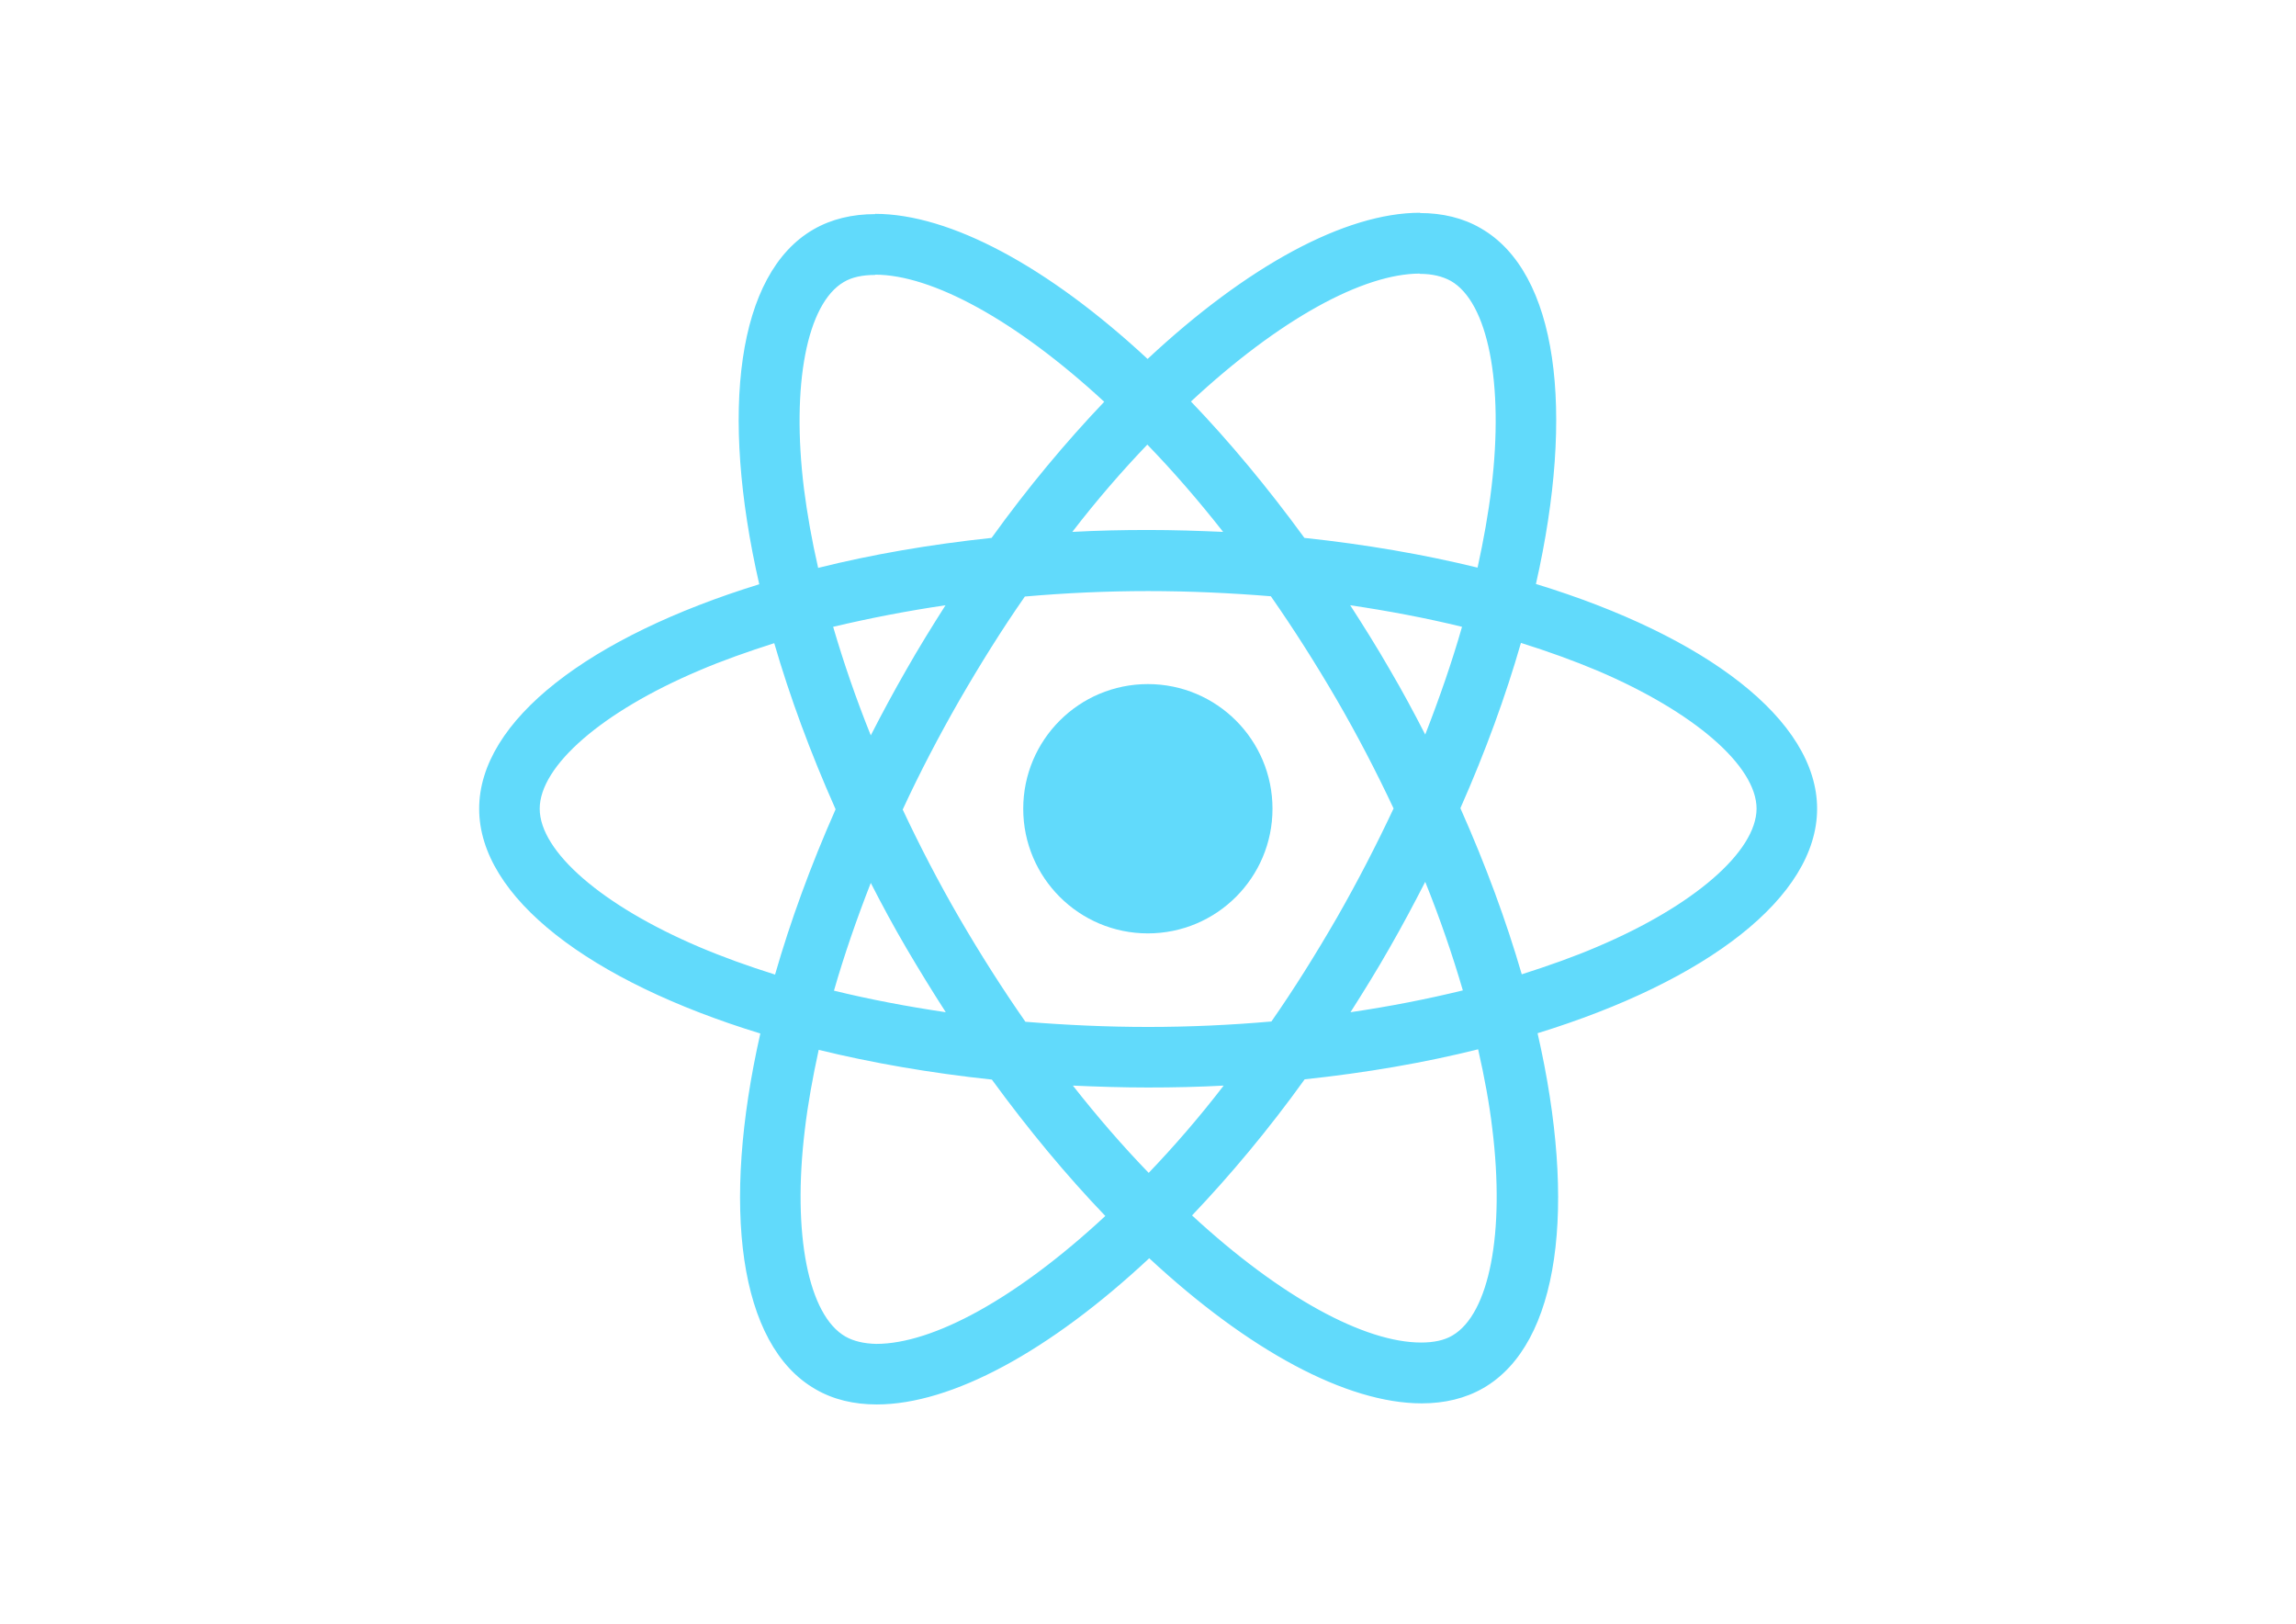
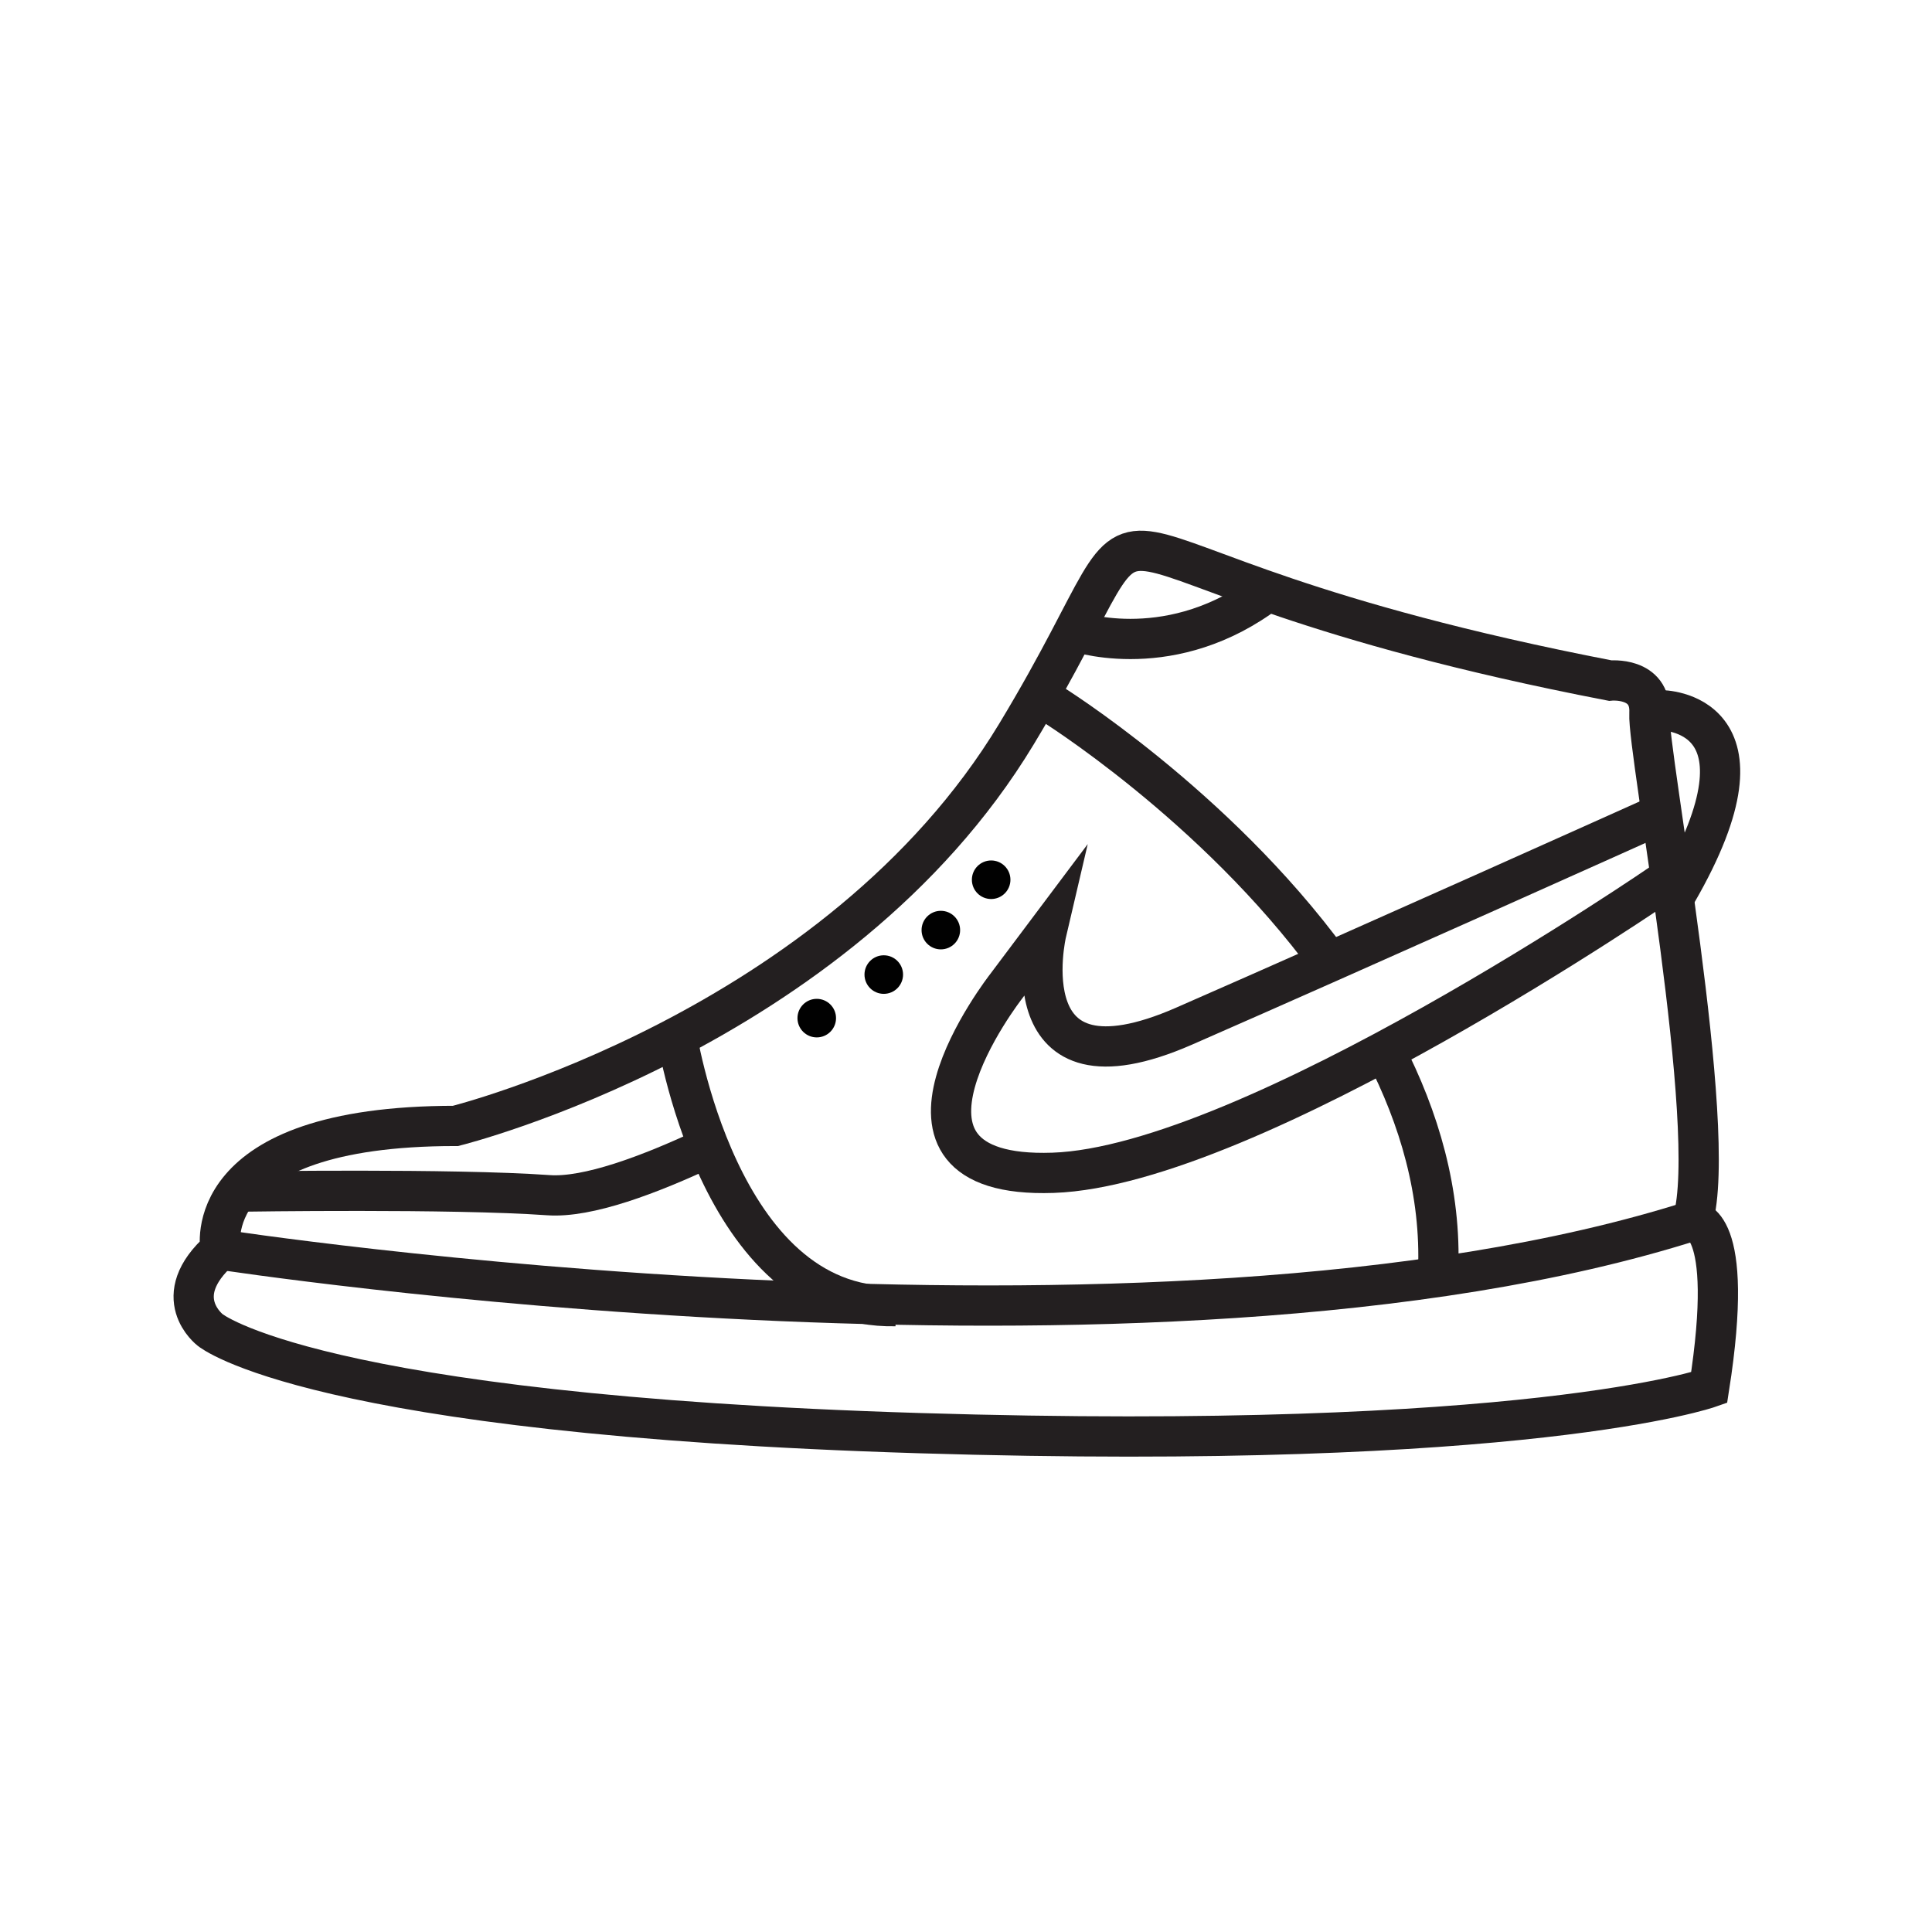
- <svg xmlns="http://www.w3.org/2000/svg" viewBox="0 0 841.9 595.3">
-   <g fill="#61DAFB">
-     <path d="M666.3 296.5c0-32.5-40.7-63.3-103.1-82.4 14.4-63.6 8-114.2-20.2-130.4-6.5-3.8-14.1-5.6-22.4-5.6v22.3c4.6 0 8.3.9 11.4 2.6 13.6 7.8 19.5 37.5 14.9 75.7-1.1 9.4-2.9 19.3-5.1 29.4-19.6-4.8-41-8.5-63.5-10.9-13.5-18.5-27.5-35.3-41.6-50 32.6-30.3 63.2-46.9 84-46.9V78c-27.5 0-63.5 19.6-99.9 53.6-36.4-33.8-72.4-53.2-99.9-53.2v22.3c20.7 0 51.4 16.5 84 46.6-14 14.7-28 31.4-41.3 49.9-22.6 2.4-44 6.1-63.6 11-2.3-10-4-19.7-5.2-29-4.7-38.2 1.1-67.9 14.6-75.8 3-1.8 6.9-2.6 11.5-2.6V78.5c-8.4 0-16 1.8-22.6 5.6-28.1 16.2-34.4 66.7-19.9 130.1-62.2 19.2-102.7 49.9-102.7 82.3 0 32.5 40.7 63.3 103.1 82.4-14.4 63.6-8 114.2 20.2 130.4 6.5 3.8 14.1 5.6 22.5 5.6 27.5 0 63.5-19.6 99.9-53.6 36.4 33.8 72.4 53.2 99.9 53.2 8.4 0 16-1.8 22.6-5.6 28.1-16.2 34.4-66.7 19.9-130.1 62-19.1 102.5-49.9 102.5-82.3zm-130.2-66.7c-3.7 12.9-8.3 26.2-13.5 39.5-4.1-8-8.4-16-13.1-24-4.6-8-9.5-15.8-14.4-23.4 14.2 2.1 27.9 4.7 41 7.9zm-45.8 106.5c-7.8 13.5-15.8 26.3-24.1 38.2-14.9 1.3-30 2-45.2 2-15.1 0-30.2-.7-45-1.9-8.3-11.9-16.4-24.6-24.2-38-7.6-13.1-14.5-26.4-20.8-39.8 6.2-13.4 13.2-26.8 20.7-39.9 7.8-13.5 15.8-26.3 24.1-38.2 14.9-1.3 30-2 45.2-2 15.1 0 30.2.7 45 1.9 8.3 11.9 16.4 24.6 24.2 38 7.6 13.1 14.5 26.4 20.8 39.8-6.3 13.4-13.2 26.8-20.7 39.9zm32.3-13c5.4 13.4 10 26.8 13.8 39.8-13.1 3.2-26.9 5.9-41.2 8 4.9-7.7 9.8-15.6 14.4-23.7 4.6-8 8.9-16.1 13-24.1zM421.2 430c-9.3-9.6-18.6-20.3-27.8-32 9 .4 18.2.7 27.5.7 9.4 0 18.7-.2 27.8-.7-9 11.7-18.3 22.4-27.5 32zm-74.4-58.9c-14.2-2.1-27.9-4.7-41-7.9 3.7-12.9 8.3-26.2 13.5-39.5 4.1 8 8.4 16 13.1 24 4.7 8 9.5 15.8 14.4 23.4zM420.7 163c9.3 9.6 18.6 20.3 27.8 32-9-.4-18.2-.7-27.5-.7-9.4 0-18.7.2-27.8.7 9-11.7 18.3-22.4 27.5-32zm-74 58.9c-4.9 7.7-9.8 15.6-14.4 23.7-4.6 8-8.9 16-13 24-5.4-13.4-10-26.8-13.8-39.8 13.1-3.1 26.9-5.8 41.2-7.9zm-90.5 125.2c-35.4-15.1-58.3-34.9-58.3-50.6 0-15.7 22.9-35.6 58.3-50.6 8.6-3.7 18-7 27.7-10.1 5.7 19.6 13.2 40 22.5 60.9-9.2 20.8-16.6 41.1-22.2 60.6-9.9-3.1-19.3-6.5-28-10.2zM310 490c-13.6-7.8-19.5-37.5-14.9-75.7 1.1-9.4 2.9-19.3 5.1-29.4 19.6 4.8 41 8.5 63.5 10.9 13.5 18.5 27.5 35.3 41.6 50-32.6 30.3-63.2 46.9-84 46.9-4.5-.1-8.3-1-11.3-2.7zm237.2-76.2c4.7 38.2-1.1 67.9-14.6 75.8-3 1.8-6.9 2.6-11.5 2.6-20.7 0-51.4-16.5-84-46.6 14-14.7 28-31.4 41.3-49.9 22.6-2.4 44-6.1 63.6-11 2.3 10.1 4.1 19.8 5.2 29.1zm38.5-66.7c-8.6 3.7-18 7-27.7 10.1-5.7-19.6-13.2-40-22.5-60.9 9.2-20.8 16.6-41.1 22.2-60.6 9.9 3.1 19.3 6.5 28.1 10.2 35.4 15.1 58.3 34.9 58.3 50.6-.1 15.7-23 35.6-58.4 50.6zM320.8 78.4z" />
-     <circle cx="420.9" cy="296.5" r="45.7" />
-     <path d="M520.5 78.1z" />
-   </g>
+ <svg xmlns="http://www.w3.org/2000/svg" height="48px" id="Layer_1" style="enable-background:new 0 0 48 48;" version="1.1" viewBox="0 0 48 48" width="48px" xml:space="preserve">
+   <path d="M5.478,31.046c0,0-0.615-3.073,5.839-3.073  c0,0,9.478-2.356,13.935-9.733c4.457-7.376-0.359-4.251,14.752-1.331c0,0,1.025-0.104,0.975,0.819  c-0.053,0.922,1.742,10.348,1.076,12.601c0,0,1.074-0.102,0.408,4.148c0,0-4.508,1.59-19.62,1.129  C7.732,35.143,5.222,33.043,5.222,33.043S4.146,32.225,5.478,31.046z" style="fill:none;stroke:#231F20;stroke-miterlimit:10;" />
+   <path d="M26.656,15.668c0,0,2.264,0.828,4.639-0.828" style="fill:none;stroke:#231F20;stroke-miterlimit:10;" />
+   <path d="M41.342,21.906c0,0-10.27,7.067-15.182,7.232  C21.246,29.305,25,24.502,25,24.502l0.995-1.326c0,0-0.995,4.252,3.422,2.319c4.418-1.933,11.539-5.134,11.539-5.134" style="fill:none;stroke:#231F20;stroke-miterlimit:10;" />
+   <path d="M16.792,25.605c0,0,1.026,6.93,5.448,6.846" style="fill:none;stroke:#231F20;stroke-miterlimit:10;" />
+   <path d="M5.478,31.046c0,0,23.118,3.563,36.577-0.718" style="fill:none;stroke:#231F20;stroke-miterlimit:10;" />
+   <circle cx="24.625" cy="21.857" r="0.479" style="fill:#010101;" />
+   <circle cx="23.375" cy="23.108" r="0.479" style="fill:#010101;" />
+   <circle cx="21.957" cy="24.213" r="0.479" style="fill:#010101;" />
+   <circle cx="20.292" cy="25.295" r="0.479" style="fill:#010101;" />
+   <path d="M34.4,26.104c0.859,1.67,1.41,3.521,1.33,5.48" style="fill:none;stroke:#231F20;stroke-miterlimit:10;" />
+   <path d="M33.031,23.895c-2.861-3.91-6.932-6.43-6.932-6.43" style="fill:none;stroke:#231F20;stroke-miterlimit:10;" />
+   <path d="M41.27,17.646c0,0,3.018-0.014,0.391,4.533" style="fill:none;stroke:#231F20;stroke-miterlimit:10;" />
+   <path d="M24.791,18.854c0,0.03,0,0.069,0,0.11" style="fill:none;stroke:#231F20;stroke-miterlimit:10;" />
+   <path d="M6.041,29.604c0,0,5.192-0.08,7.584,0.09  c0.971,0.07,2.504-0.5,3.986-1.2" style="fill:none;stroke:#231F20;stroke-miterlimit:10;" />
</svg>
